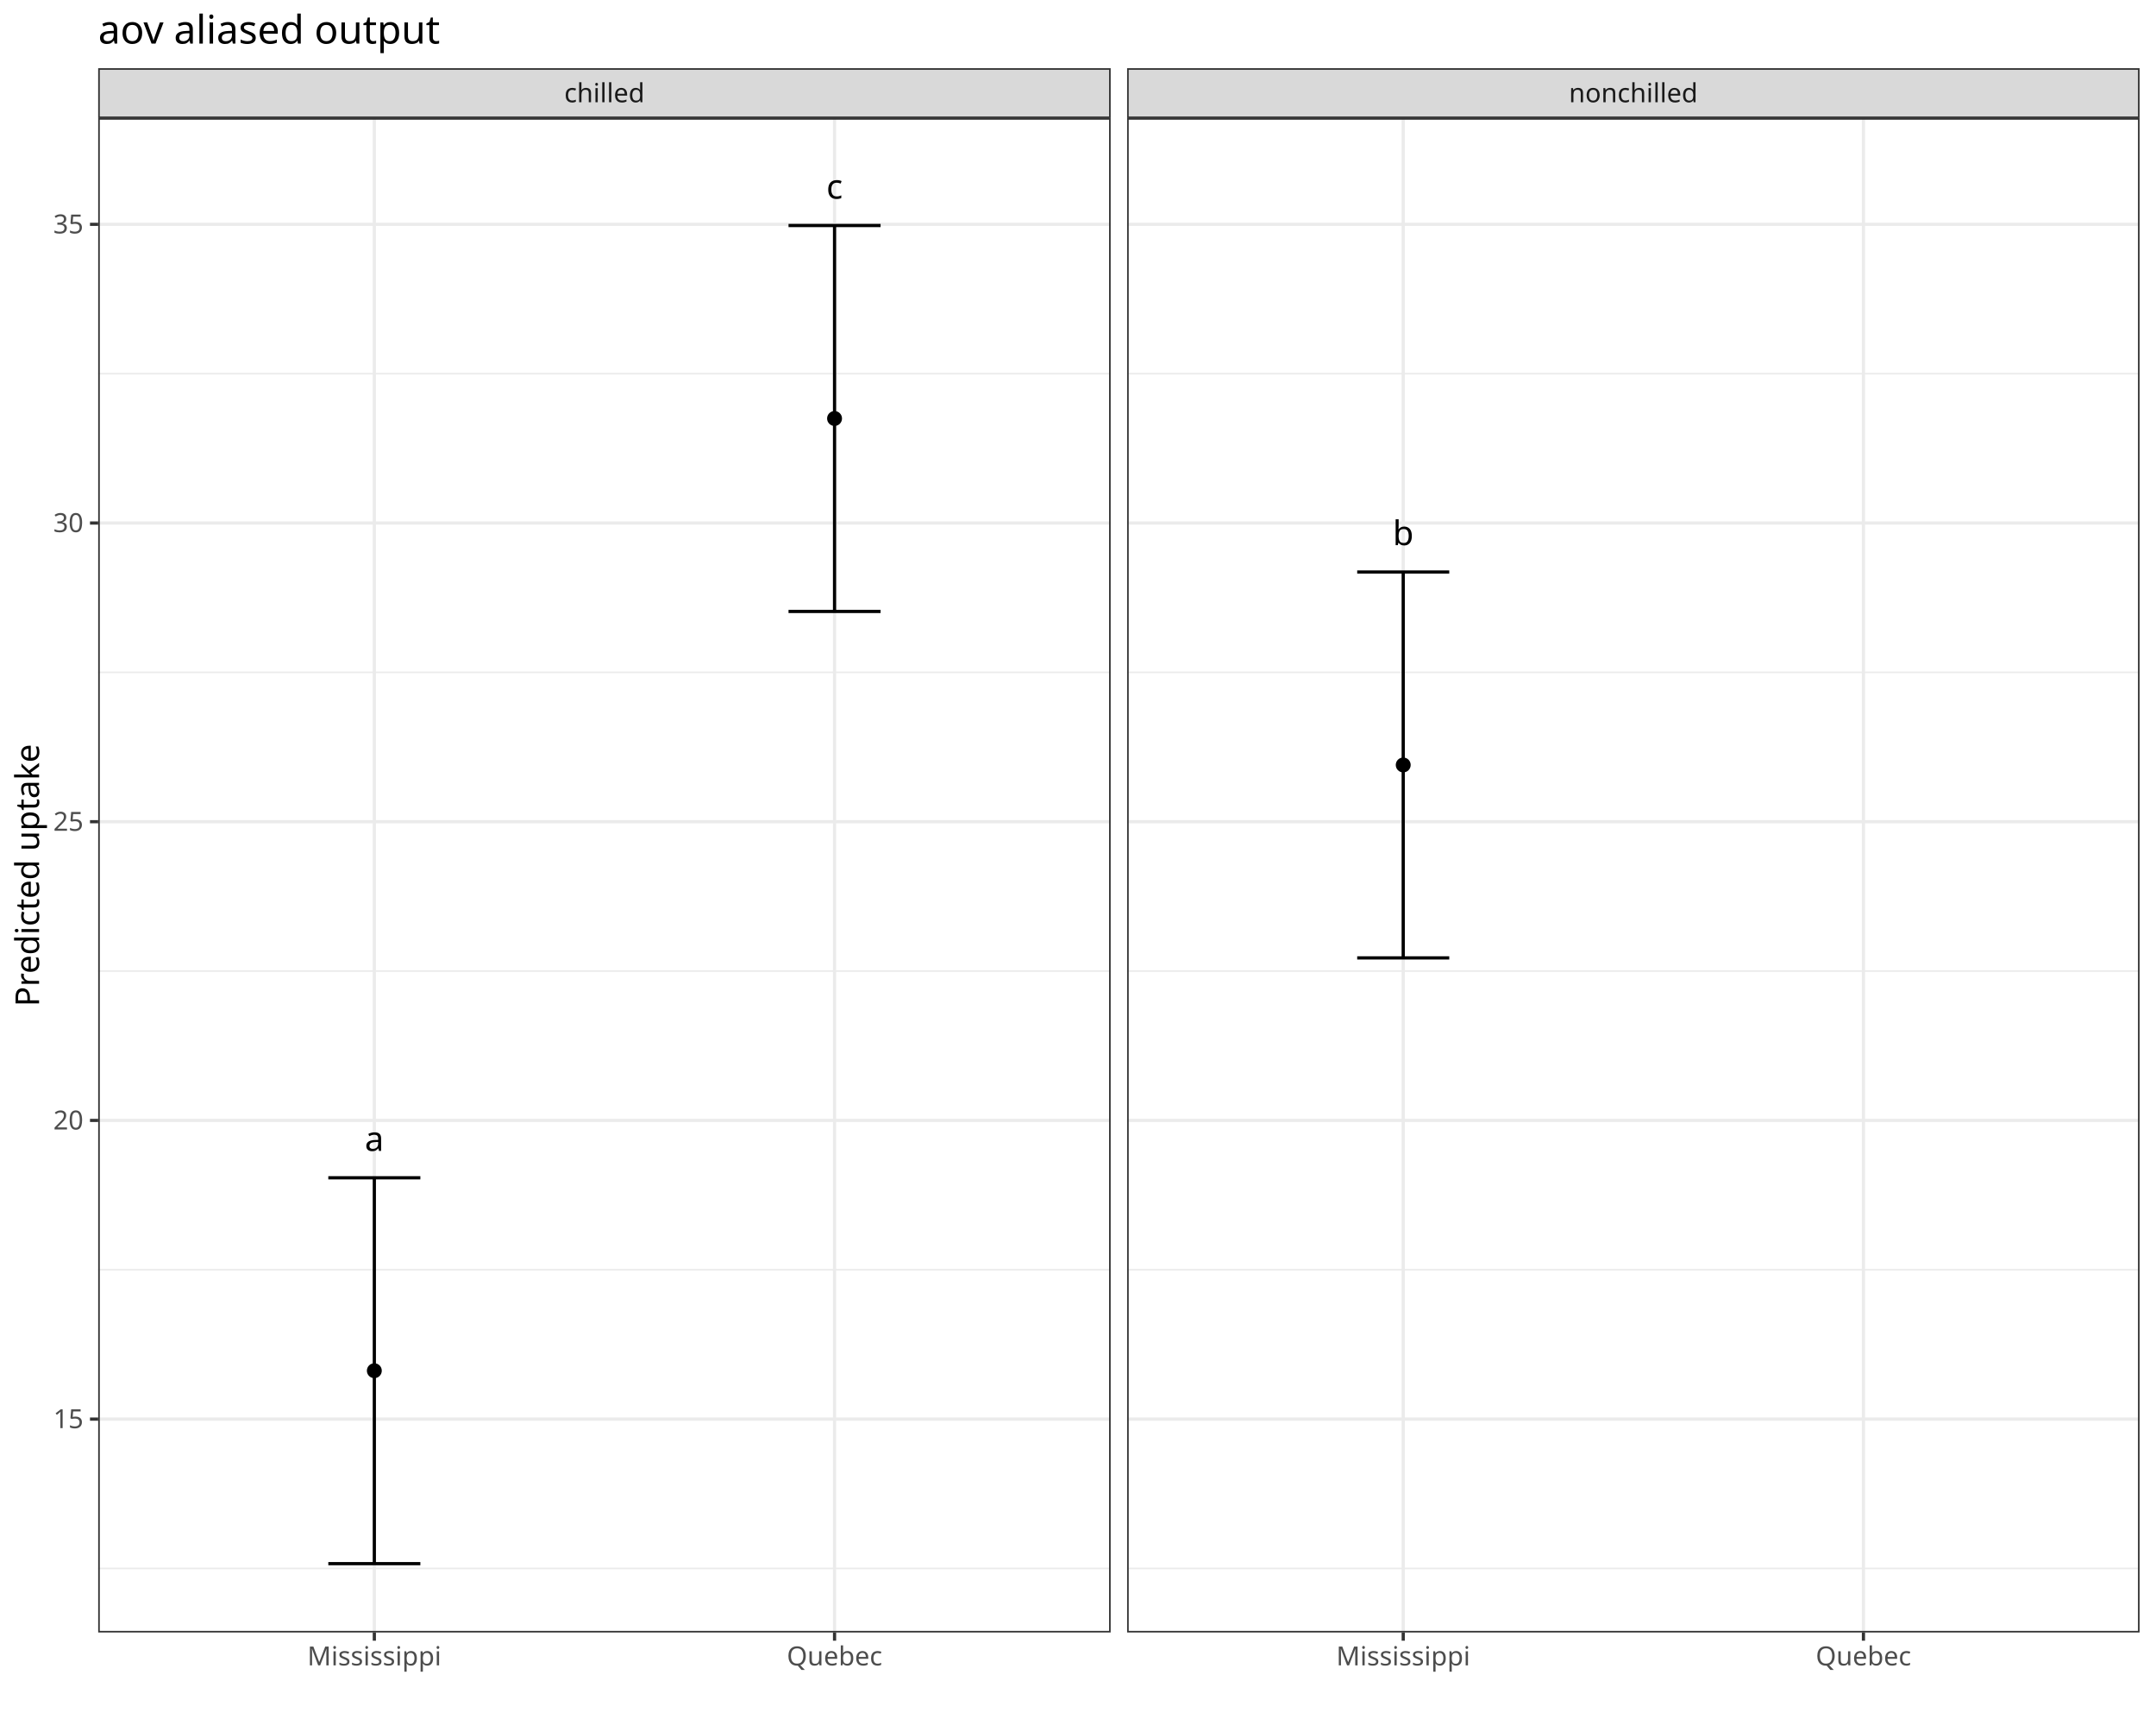
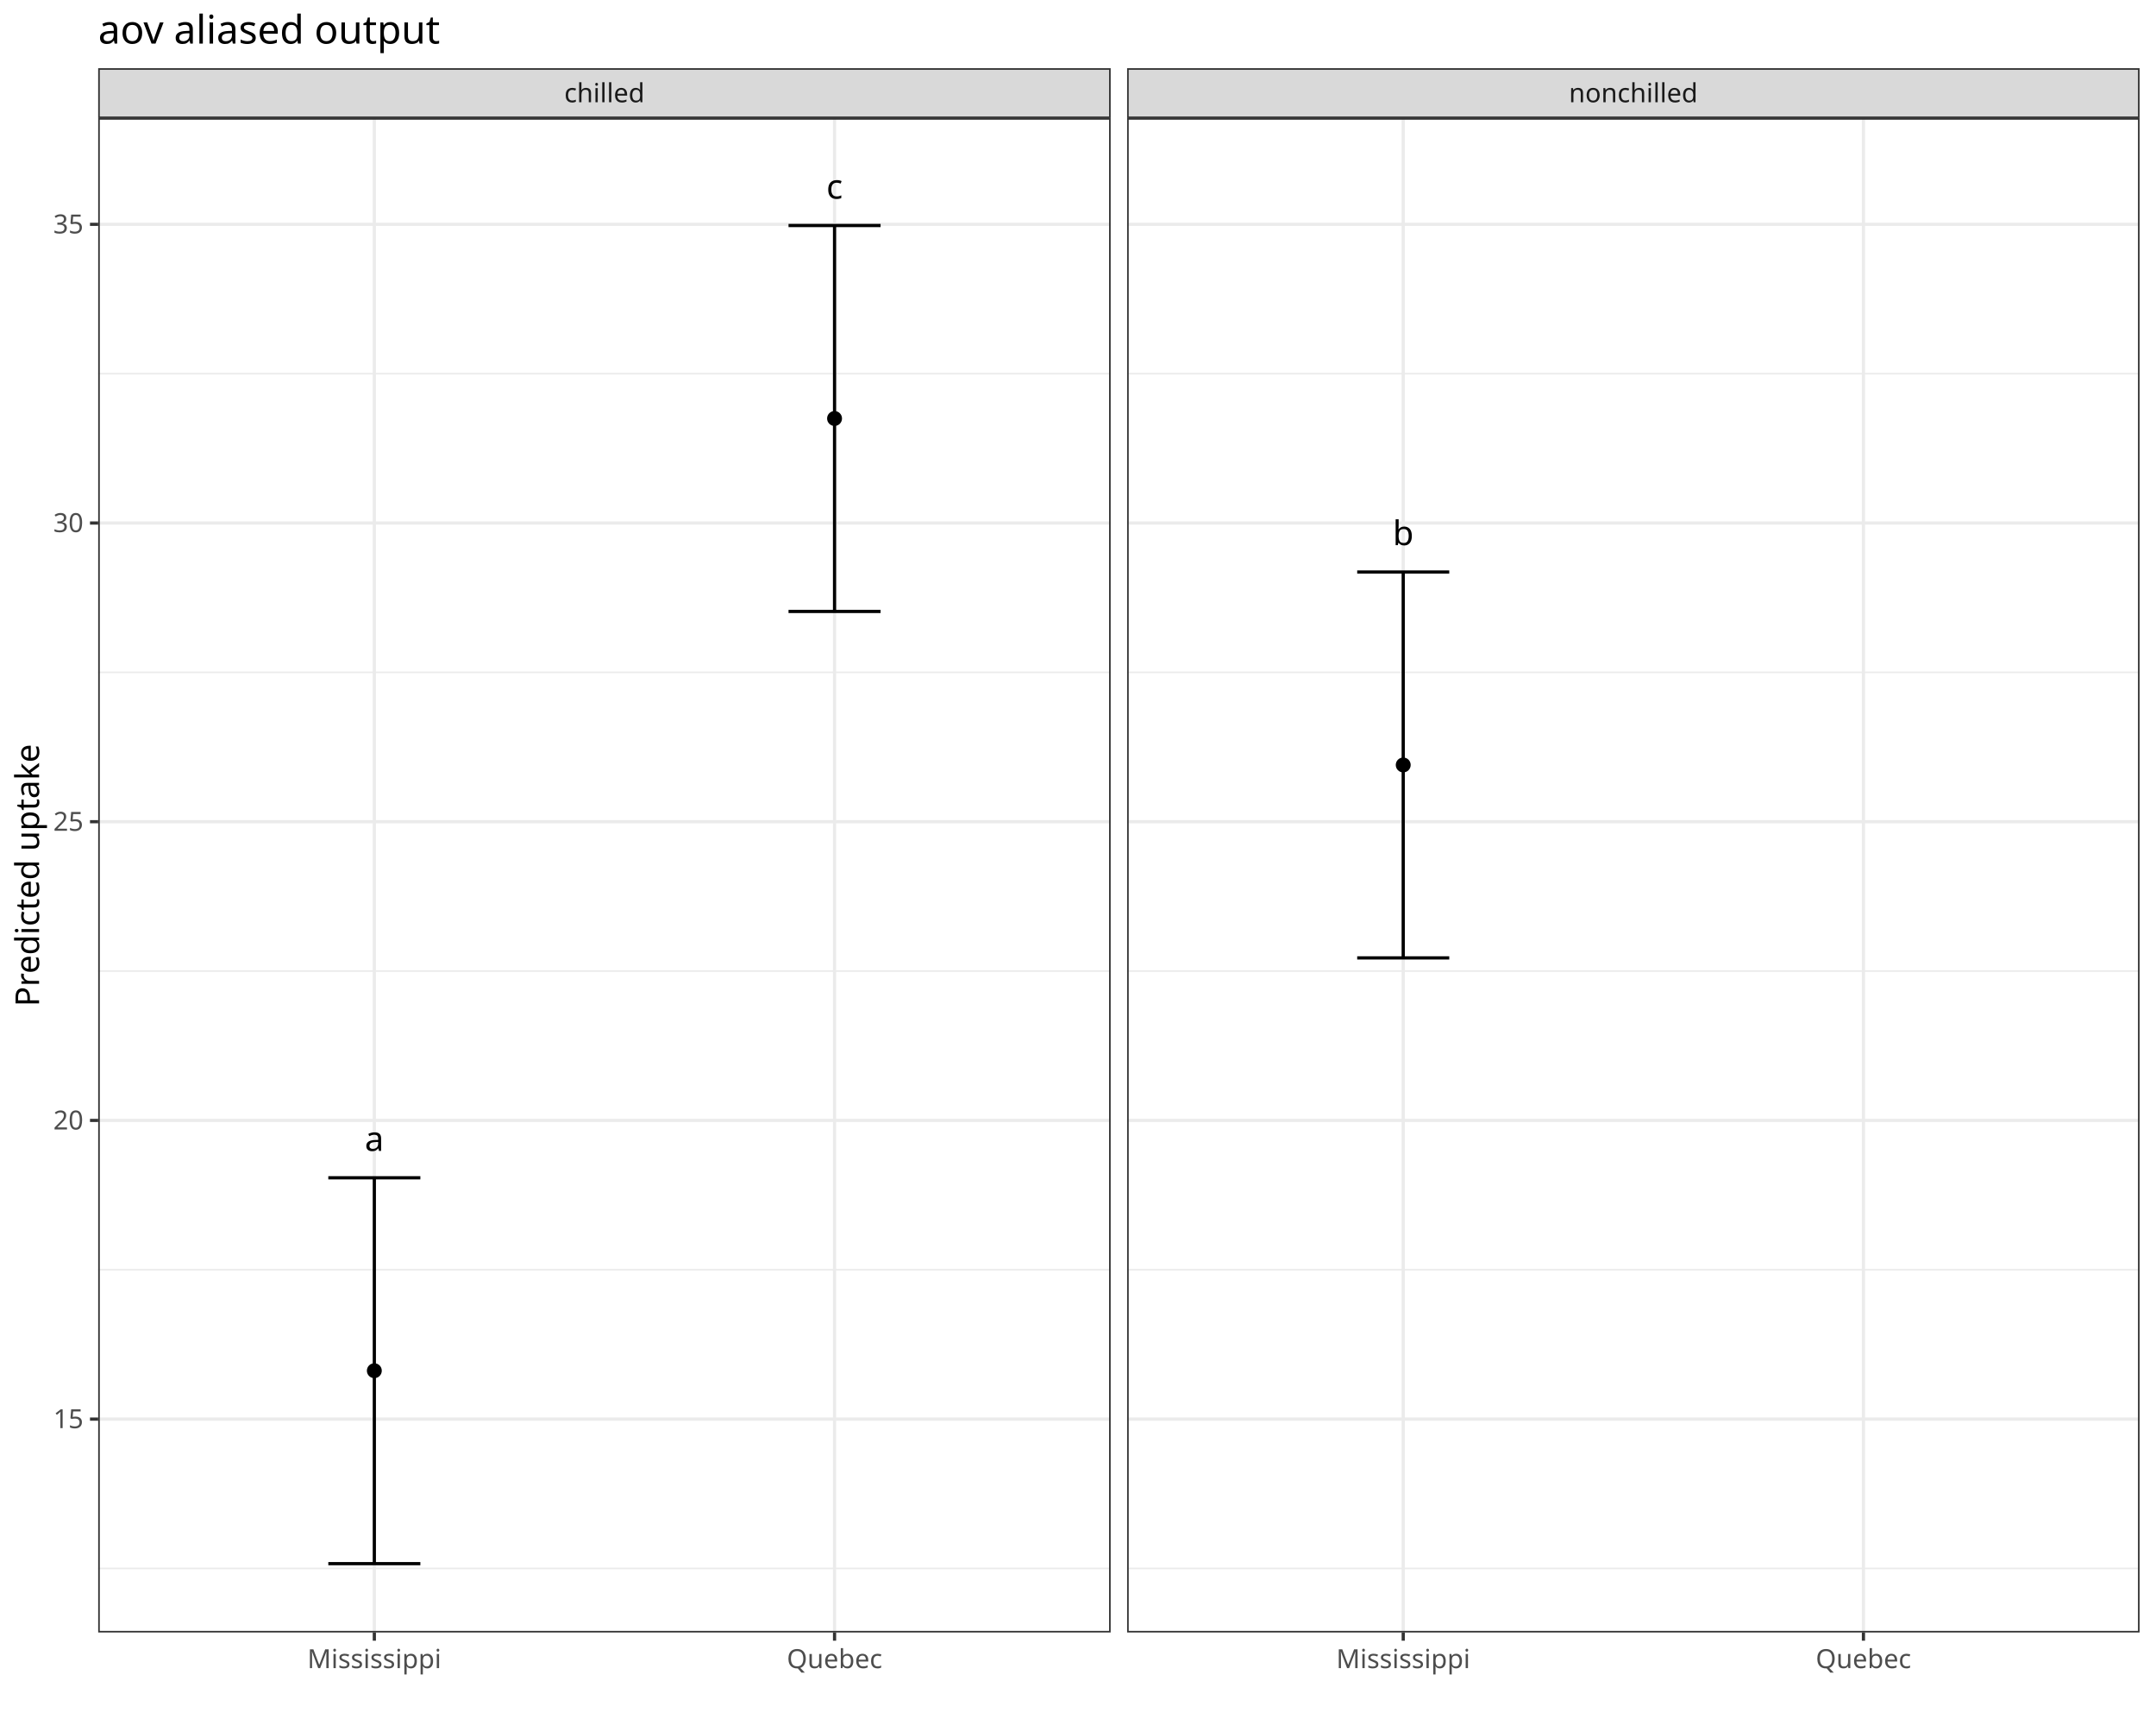
<svg xmlns="http://www.w3.org/2000/svg" class="svglite" data-engine-version="2.0" width="720.00pt" height="576.00pt" viewBox="0 0 720.00 576.00">
  <defs>
    <style type="text/css">
    .svglite line, .svglite polyline, .svglite polygon, .svglite path, .svglite rect, .svglite circle {
      fill: none;
      stroke: #000000;
      stroke-linecap: round;
      stroke-linejoin: round;
      stroke-miterlimit: 10.00;
    }
  </style>
  </defs>
  <rect width="100%" height="100%" style="stroke: none; fill: #FFFFFF;" />
  <defs>
    <clipPath id="cpMC4wMHw3MjAuMDB8MC4wMHw1NzYuMDA=">
      <rect x="0.00" y="0.00" width="720.00" height="576.00" />
    </clipPath>
  </defs>
  <g clip-path="url(#cpMC4wMHw3MjAuMDB8MC4wMHw1NzYuMDA=)">
    <rect x="0.00" y="0.00" width="720.00" height="576.00" style="stroke-width: 1.07; stroke: #FFFFFF; fill: #FFFFFF;" />
  </g>
  <defs>
    <clipPath id="cpMzIuNzl8MzcwLjkyfDM5LjQzfDU0NS4xMQ==">
      <rect x="32.79" y="39.43" width="338.12" height="505.68" />
    </clipPath>
  </defs>
  <g clip-path="url(#cpMzIuNzl8MzcwLjkyfDM5LjQzfDU0NS4xMQ==)">
    <rect x="32.79" y="39.43" width="338.12" height="505.68" style="stroke-width: 1.07; stroke: none; fill: #FFFFFF;" />
    <polyline points="32.79,523.72 370.92,523.72 " style="stroke-width: 0.53; stroke: #EBEBEB; stroke-linecap: butt;" />
    <polyline points="32.79,423.99 370.92,423.99 " style="stroke-width: 0.53; stroke: #EBEBEB; stroke-linecap: butt;" />
    <polyline points="32.79,324.25 370.92,324.25 " style="stroke-width: 0.53; stroke: #EBEBEB; stroke-linecap: butt;" />
    <polyline points="32.79,224.51 370.92,224.51 " style="stroke-width: 0.53; stroke: #EBEBEB; stroke-linecap: butt;" />
    <polyline points="32.79,124.77 370.92,124.77 " style="stroke-width: 0.53; stroke: #EBEBEB; stroke-linecap: butt;" />
    <polyline points="32.79,473.85 370.92,473.85 " style="stroke-width: 1.07; stroke: #EBEBEB; stroke-linecap: butt;" />
    <polyline points="32.79,374.12 370.92,374.12 " style="stroke-width: 1.07; stroke: #EBEBEB; stroke-linecap: butt;" />
    <polyline points="32.79,274.38 370.92,274.38 " style="stroke-width: 1.07; stroke: #EBEBEB; stroke-linecap: butt;" />
    <polyline points="32.79,174.64 370.92,174.64 " style="stroke-width: 1.07; stroke: #EBEBEB; stroke-linecap: butt;" />
    <polyline points="32.79,74.91 370.92,74.91 " style="stroke-width: 1.07; stroke: #EBEBEB; stroke-linecap: butt;" />
    <polyline points="125.01,545.11 125.01,39.43 " style="stroke-width: 1.07; stroke: #EBEBEB; stroke-linecap: butt;" />
    <polyline points="278.70,545.11 278.70,39.43 " style="stroke-width: 1.07; stroke: #EBEBEB; stroke-linecap: butt;" />
    <circle cx="125.01" cy="457.70" r="2.49" style="stroke-width: 0.71; stroke: none; fill: #000000;" />
    <circle cx="278.70" cy="139.74" r="2.49" style="stroke-width: 0.71; stroke: none; fill: #000000;" />
    <polyline points="109.64,393.27 140.38,393.27 " style="stroke-width: 1.07; stroke-linecap: butt;" />
    <polyline points="125.01,393.27 125.01,522.13 " style="stroke-width: 1.07; stroke-linecap: butt;" />
    <polyline points="109.64,522.13 140.38,522.13 " style="stroke-width: 1.07; stroke-linecap: butt;" />
    <polyline points="263.33,75.31 294.07,75.31 " style="stroke-width: 1.07; stroke-linecap: butt;" />
    <polyline points="278.70,75.31 278.70,204.17 " style="stroke-width: 1.07; stroke-linecap: butt;" />
    <polyline points="263.33,204.17 294.07,204.17 " style="stroke-width: 1.07; stroke-linecap: butt;" />
    <text x="125.01" y="384.30" text-anchor="middle" style="font-size: 11.38px; font-family: sans;" textLength="6.33px" lengthAdjust="spacingAndGlyphs">a</text>
    <text x="278.70" y="66.34" text-anchor="middle" style="font-size: 11.38px; font-family: sans;" textLength="5.70px" lengthAdjust="spacingAndGlyphs">c</text>
    <rect x="32.79" y="39.43" width="338.12" height="505.68" style="stroke-width: 1.07; stroke: #333333;" />
  </g>
  <g clip-path="url(#cpMC4wMHw3MjAuMDB8MC4wMHw1NzYuMDA=)">
</g>
  <defs>
    <clipPath id="cpMzc2LjQwfDcxNC41MnwzOS40M3w1NDUuMTE=">
      <rect x="376.40" y="39.43" width="338.12" height="505.68" />
    </clipPath>
  </defs>
  <g clip-path="url(#cpMzc2LjQwfDcxNC41MnwzOS40M3w1NDUuMTE=)">
    <rect x="376.40" y="39.43" width="338.12" height="505.68" style="stroke-width: 1.07; stroke: none; fill: #FFFFFF;" />
    <polyline points="376.40,523.72 714.52,523.72 " style="stroke-width: 0.53; stroke: #EBEBEB; stroke-linecap: butt;" />
    <polyline points="376.40,423.99 714.52,423.99 " style="stroke-width: 0.53; stroke: #EBEBEB; stroke-linecap: butt;" />
    <polyline points="376.40,324.25 714.52,324.25 " style="stroke-width: 0.53; stroke: #EBEBEB; stroke-linecap: butt;" />
    <polyline points="376.40,224.51 714.52,224.51 " style="stroke-width: 0.53; stroke: #EBEBEB; stroke-linecap: butt;" />
    <polyline points="376.40,124.77 714.52,124.77 " style="stroke-width: 0.53; stroke: #EBEBEB; stroke-linecap: butt;" />
    <polyline points="376.40,473.85 714.52,473.85 " style="stroke-width: 1.07; stroke: #EBEBEB; stroke-linecap: butt;" />
    <polyline points="376.40,374.12 714.52,374.12 " style="stroke-width: 1.07; stroke: #EBEBEB; stroke-linecap: butt;" />
    <polyline points="376.40,274.38 714.52,274.38 " style="stroke-width: 1.07; stroke: #EBEBEB; stroke-linecap: butt;" />
    <polyline points="376.40,174.64 714.52,174.64 " style="stroke-width: 1.07; stroke: #EBEBEB; stroke-linecap: butt;" />
    <polyline points="376.40,74.91 714.52,74.91 " style="stroke-width: 1.07; stroke: #EBEBEB; stroke-linecap: butt;" />
    <polyline points="468.61,545.11 468.61,39.43 " style="stroke-width: 1.07; stroke: #EBEBEB; stroke-linecap: butt;" />
    <polyline points="622.30,545.11 622.30,39.43 " style="stroke-width: 1.07; stroke: #EBEBEB; stroke-linecap: butt;" />
    <circle cx="468.61" cy="255.43" r="2.49" style="stroke-width: 0.71; stroke: none; fill: #000000;" />
    <polyline points="453.24,191.00 483.98,191.00 " style="stroke-width: 1.07; stroke-linecap: butt;" />
    <polyline points="468.61,191.00 468.61,319.86 " style="stroke-width: 1.07; stroke-linecap: butt;" />
    <polyline points="453.24,319.86 483.98,319.86 " style="stroke-width: 1.07; stroke-linecap: butt;" />
    <text x="468.61" y="182.03" text-anchor="middle" style="font-size: 11.38px; font-family: sans;" textLength="6.33px" lengthAdjust="spacingAndGlyphs">b</text>
    <rect x="376.40" y="39.43" width="338.12" height="505.68" style="stroke-width: 1.07; stroke: #333333;" />
  </g>
  <g clip-path="url(#cpMC4wMHw3MjAuMDB8MC4wMHw1NzYuMDA=)">
</g>
  <defs>
    <clipPath id="cpMzIuNzl8MzcwLjkyfDIyLjc4fDM5LjQz">
      <rect x="32.79" y="22.78" width="338.12" height="16.65" />
    </clipPath>
  </defs>
  <g clip-path="url(#cpMzIuNzl8MzcwLjkyfDIyLjc4fDM5LjQz)">
    <rect x="32.79" y="22.78" width="338.12" height="16.65" style="stroke-width: 1.07; stroke: #333333; fill: #D9D9D9;" />
    <text x="201.86" y="34.14" text-anchor="middle" style="font-size: 8.80px; fill: #1A1A1A; font-family: sans;" textLength="24.95px" lengthAdjust="spacingAndGlyphs">chilled</text>
  </g>
  <g clip-path="url(#cpMC4wMHw3MjAuMDB8MC4wMHw1NzYuMDA=)">
</g>
  <defs>
    <clipPath id="cpMzc2LjQwfDcxNC41MnwyMi43OHwzOS40Mw==">
      <rect x="376.40" y="22.78" width="338.12" height="16.65" />
    </clipPath>
  </defs>
  <g clip-path="url(#cpMzc2LjQwfDcxNC41MnwyMi43OHwzOS40Mw==)">
    <rect x="376.40" y="22.78" width="338.12" height="16.65" style="stroke-width: 1.07; stroke: #333333; fill: #D9D9D9;" />
    <text x="545.46" y="34.14" text-anchor="middle" style="font-size: 8.80px; fill: #1A1A1A; font-family: sans;" textLength="39.63px" lengthAdjust="spacingAndGlyphs">nonchilled</text>
  </g>
  <g clip-path="url(#cpMC4wMHw3MjAuMDB8MC4wMHw1NzYuMDA=)">
    <polyline points="125.01,547.85 125.01,545.11 " style="stroke-width: 1.07; stroke: #333333; stroke-linecap: butt;" />
    <polyline points="278.70,547.85 278.70,545.11 " style="stroke-width: 1.07; stroke: #333333; stroke-linecap: butt;" />
-     <text x="125.01" y="556.10" text-anchor="middle" style="font-size: 8.80px; fill: #4D4D4D; font-family: sans;" textLength="42.55px" lengthAdjust="spacingAndGlyphs">Mississippi</text>
-     <text x="278.70" y="556.10" text-anchor="middle" style="font-size: 8.80px; fill: #4D4D4D; font-family: sans;" textLength="30.83px" lengthAdjust="spacingAndGlyphs">Quebec</text>
+     <text x="125.01" y="557.01" text-anchor="middle" style="font-size: 8.80px; fill: #4D4D4D; font-family: sans;" textLength="42.55px" lengthAdjust="spacingAndGlyphs">Mississippi</text>
+     <text x="278.70" y="557.01" text-anchor="middle" style="font-size: 8.80px; fill: #4D4D4D; font-family: sans;" textLength="30.83px" lengthAdjust="spacingAndGlyphs">Quebec</text>
    <polyline points="468.61,547.85 468.61,545.11 " style="stroke-width: 1.07; stroke: #333333; stroke-linecap: butt;" />
    <polyline points="622.30,547.85 622.30,545.11 " style="stroke-width: 1.07; stroke: #333333; stroke-linecap: butt;" />
-     <text x="468.61" y="556.10" text-anchor="middle" style="font-size: 8.80px; fill: #4D4D4D; font-family: sans;" textLength="42.55px" lengthAdjust="spacingAndGlyphs">Mississippi</text>
-     <text x="622.30" y="556.10" text-anchor="middle" style="font-size: 8.80px; fill: #4D4D4D; font-family: sans;" textLength="30.83px" lengthAdjust="spacingAndGlyphs">Quebec</text>
+     <text x="468.61" y="557.01" text-anchor="middle" style="font-size: 8.80px; fill: #4D4D4D; font-family: sans;" textLength="42.55px" lengthAdjust="spacingAndGlyphs">Mississippi</text>
+     <text x="622.30" y="557.01" text-anchor="middle" style="font-size: 8.80px; fill: #4D4D4D; font-family: sans;" textLength="30.83px" lengthAdjust="spacingAndGlyphs">Quebec</text>
    <text x="27.86" y="476.88" text-anchor="end" style="font-size: 8.80px; fill: #4D4D4D; font-family: sans;" textLength="9.79px" lengthAdjust="spacingAndGlyphs">15</text>
    <text x="27.86" y="377.15" text-anchor="end" style="font-size: 8.80px; fill: #4D4D4D; font-family: sans;" textLength="9.79px" lengthAdjust="spacingAndGlyphs">20</text>
    <text x="27.86" y="277.41" text-anchor="end" style="font-size: 8.80px; fill: #4D4D4D; font-family: sans;" textLength="9.79px" lengthAdjust="spacingAndGlyphs">25</text>
    <text x="27.86" y="177.67" text-anchor="end" style="font-size: 8.80px; fill: #4D4D4D; font-family: sans;" textLength="9.79px" lengthAdjust="spacingAndGlyphs">30</text>
    <text x="27.86" y="77.93" text-anchor="end" style="font-size: 8.80px; fill: #4D4D4D; font-family: sans;" textLength="9.79px" lengthAdjust="spacingAndGlyphs">35</text>
    <polyline points="30.05,473.85 32.79,473.85 " style="stroke-width: 1.07; stroke: #333333; stroke-linecap: butt;" />
    <polyline points="30.05,374.12 32.79,374.12 " style="stroke-width: 1.07; stroke: #333333; stroke-linecap: butt;" />
    <polyline points="30.05,274.38 32.79,274.38 " style="stroke-width: 1.07; stroke: #333333; stroke-linecap: butt;" />
    <polyline points="30.05,174.64 32.79,174.64 " style="stroke-width: 1.07; stroke: #333333; stroke-linecap: butt;" />
    <polyline points="30.05,74.91 32.79,74.91 " style="stroke-width: 1.07; stroke: #333333; stroke-linecap: butt;" />
    <text transform="translate(13.05,292.27) rotate(-90)" text-anchor="middle" style="font-size: 11.00px; font-family: sans;" textLength="82.57px" lengthAdjust="spacingAndGlyphs">Predicted uptake</text>
    <text x="32.79" y="14.56" style="font-size: 13.20px; font-family: sans;" textLength="107.16px" lengthAdjust="spacingAndGlyphs">aov aliased output</text>
  </g>
</svg>
